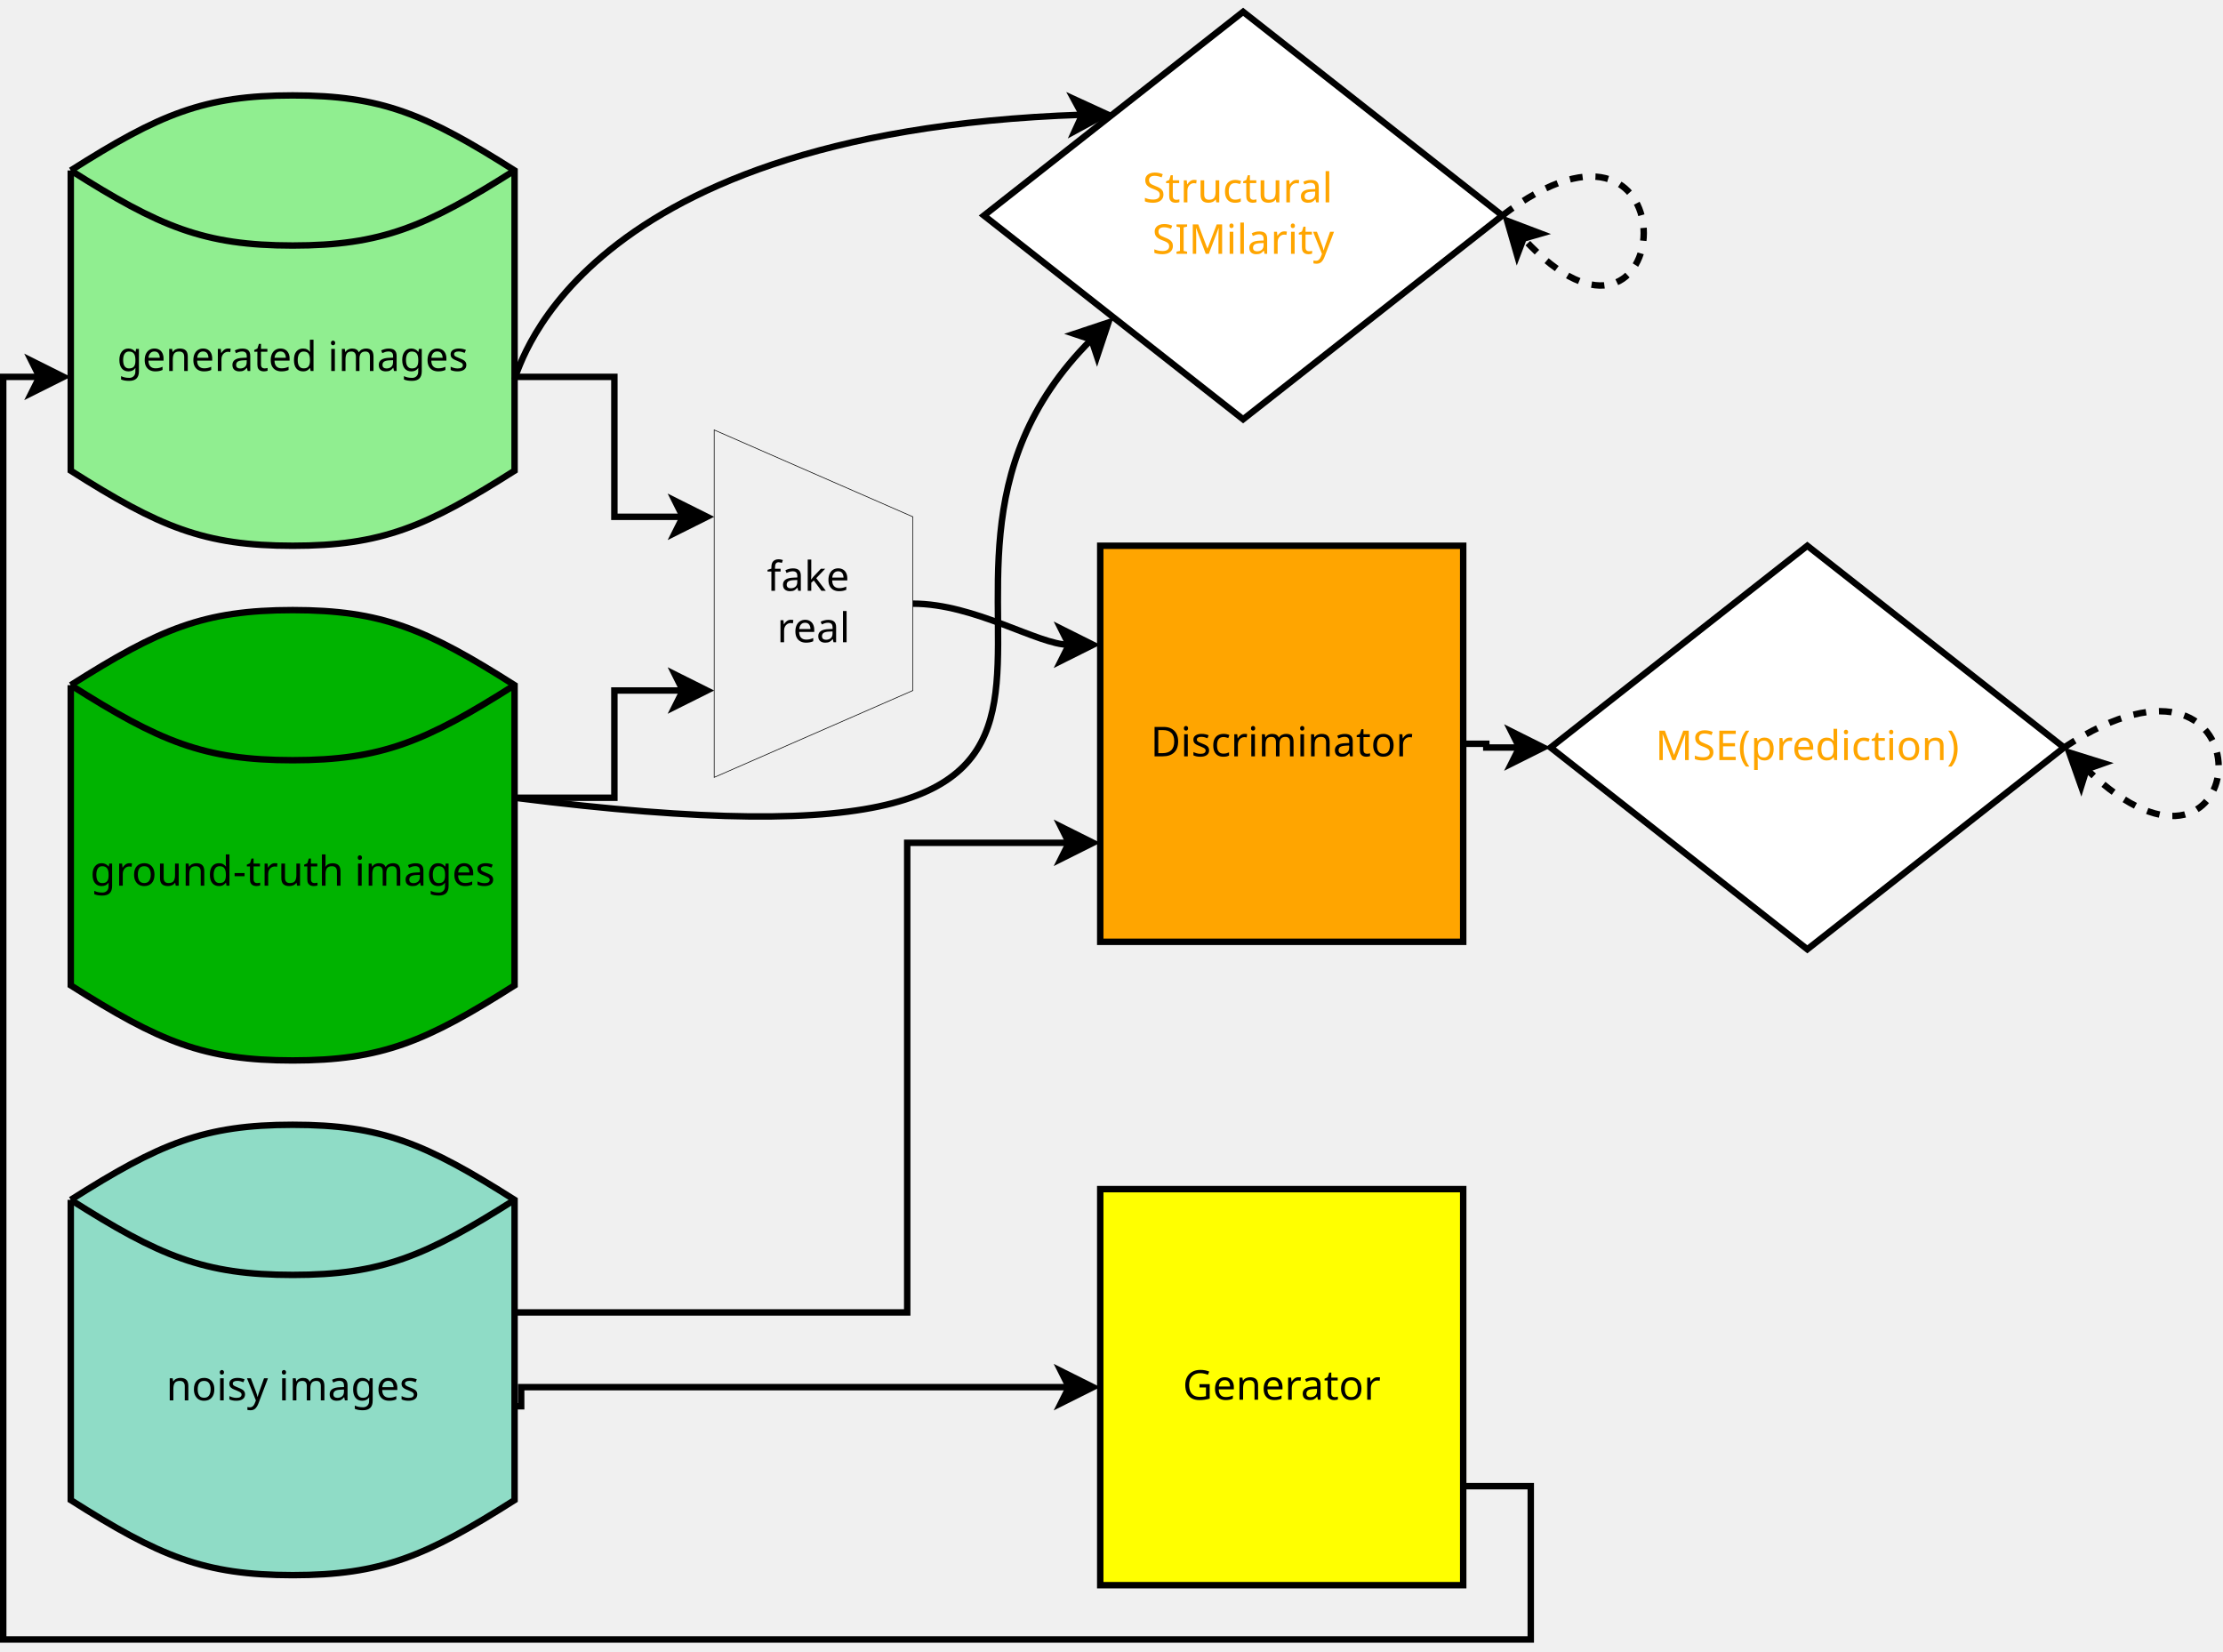
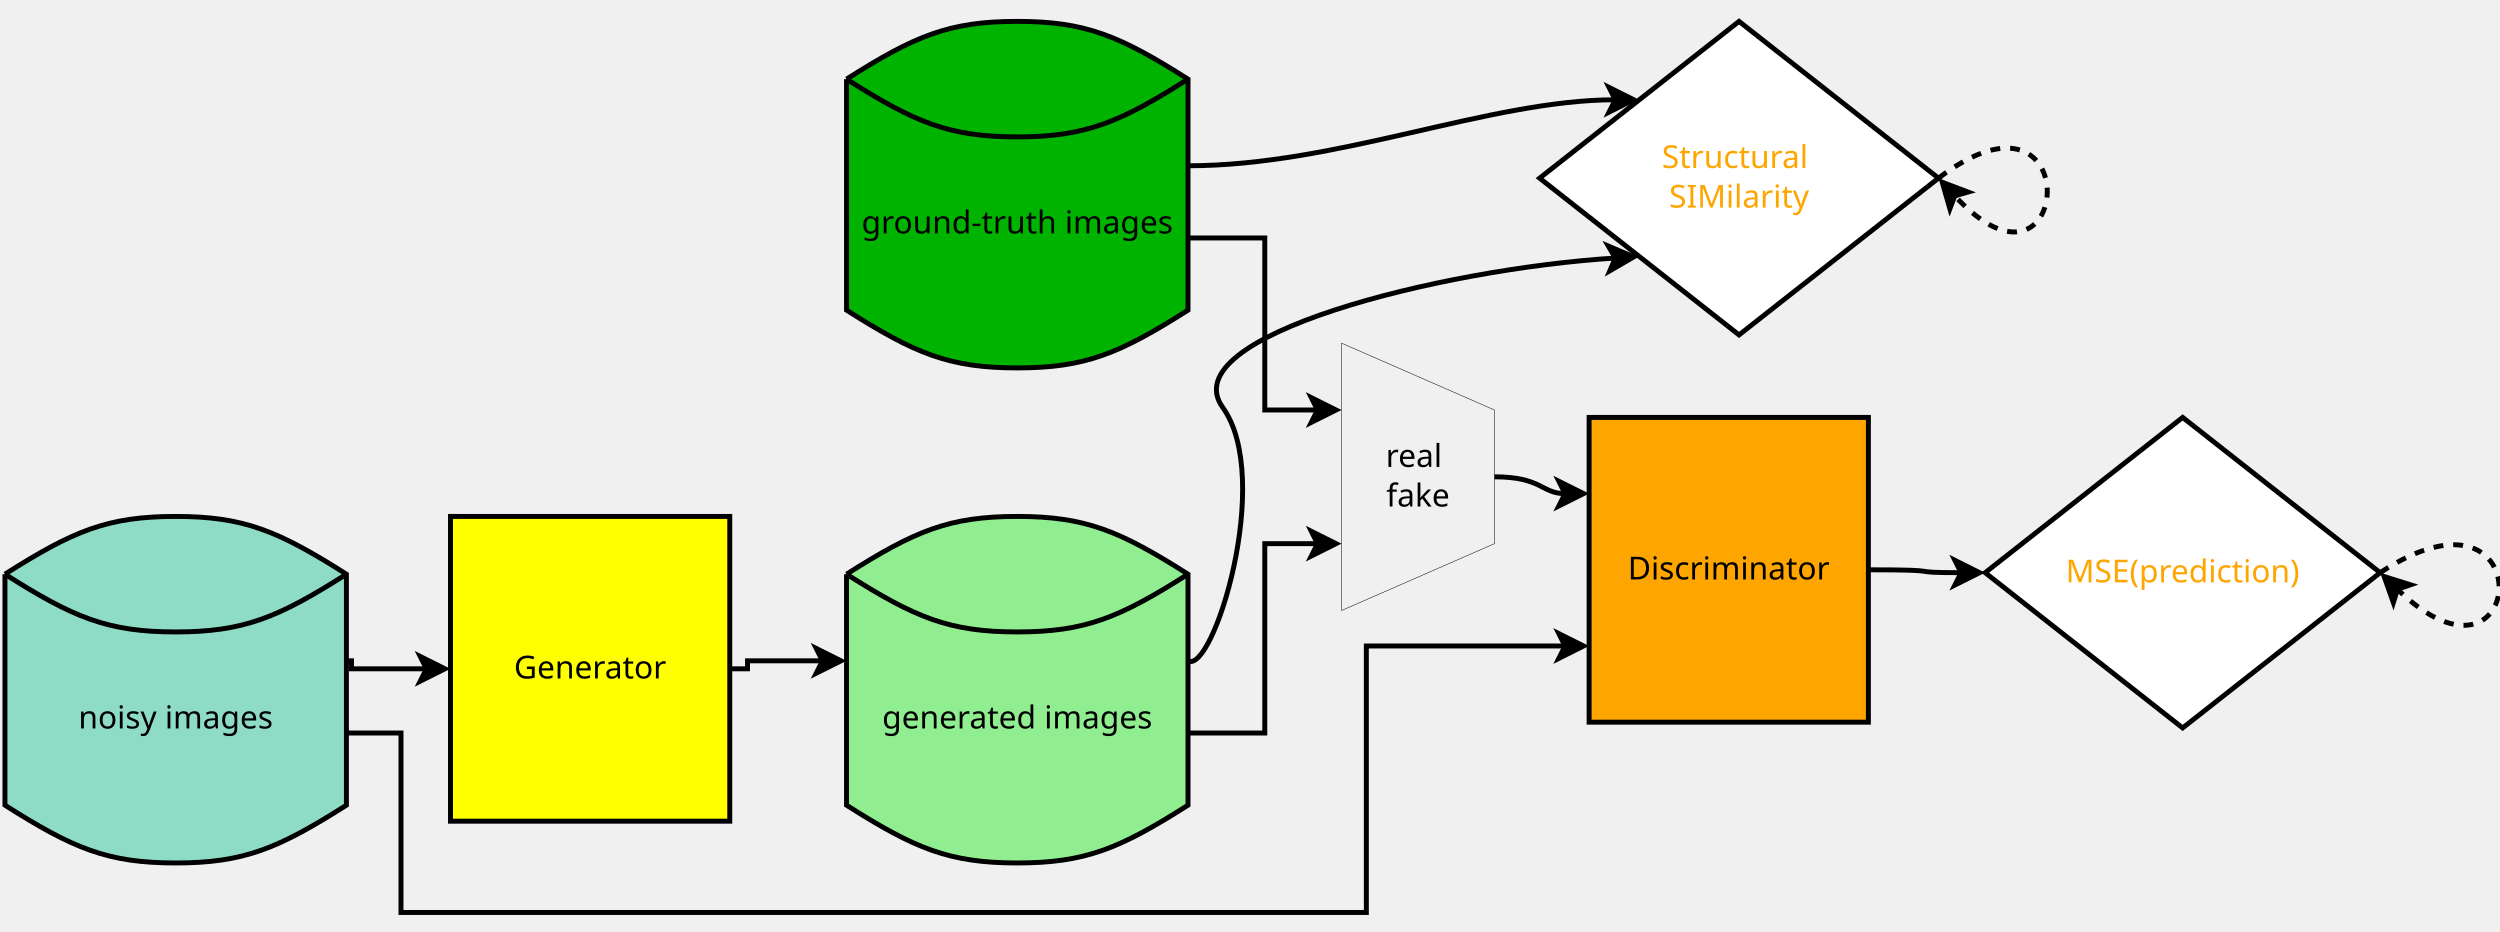
- <svg xmlns="http://www.w3.org/2000/svg" width="35cm" height="26cm" viewBox="18 -27 691 508">
+ <svg xmlns="http://www.w3.org/2000/svg" width="51cm" height="19cm" viewBox="38 138 1010 363">
  <g>
-     <polygon style="fill: none; fill-opacity:0; stroke-width: 0.2; stroke: #000000" points="240,104 301.75,131 301.75,185 240,212 " />
-     <text font-size="12.8" style="fill: #000000;text-anchor:middle;font-family:sans-serif;font-style:normal;font-weight:normal" x="270.875" y="154">
-       <tspan x="270.875" y="154">fake</tspan>
-       <tspan x="270.875" y="170">real</tspan>
+     <polygon style="fill: none; fill-opacity:0; stroke-width: 0.2; stroke: #000000" points="580,270 641.75,297 641.75,351 580,378 " />
+     <text font-size="12.8" style="fill: #000000;text-anchor:middle;font-family:sans-serif;font-style:normal;font-weight:normal" x="610.875" y="320">
+       <tspan x="610.875" y="320">real</tspan>
+       <tspan x="610.875" y="336">fake</tspan>
    </text>
  </g>
  <g>
-     <rect style="fill: #ffa500" x="360" y="140" width="112.825" height="123.122" />
-     <rect style="fill: none; fill-opacity:0; stroke-width: 2; stroke: #000000" x="360" y="140" width="112.825" height="123.122" />
-     <text font-size="12.8" style="fill: #000000;text-anchor:middle;font-family:sans-serif;font-style:normal;font-weight:normal" x="416.413" y="205.461">
-       <tspan x="416.413" y="205.461">Discriminator</tspan>
+     <rect style="fill: #ffa500" x="680" y="300" width="112.825" height="123.122" />
+     <rect style="fill: none; fill-opacity:0; stroke-width: 2; stroke: #000000" x="680" y="300" width="112.825" height="123.122" />
+     <text font-size="12.8" style="fill: #000000;text-anchor:middle;font-family:sans-serif;font-style:normal;font-weight:normal" x="736.413" y="365.461">
+       <tspan x="736.413" y="365.461">Discriminator</tspan>
    </text>
  </g>
  <g>
-     <polygon style="fill: #ffffff" points="579.79,140 659.581,202.723 579.79,265.445 500,202.723 " />
-     <polygon style="fill: none; fill-opacity:0; stroke-width: 2; stroke: #000000" points="579.79,140 659.581,202.723 579.79,265.445 500,202.723 " />
-     <text font-size="12.8" style="fill: #ffa500;text-anchor:middle;font-family:sans-serif;font-style:normal;font-weight:normal" x="579.79" y="206.623">
-       <tspan x="579.79" y="206.623">MSE(prediction)</tspan>
+     <polygon style="fill: #ffffff" points="919.79,300 999.581,362.723 919.79,425.445 840,362.723 " />
+     <polygon style="fill: none; fill-opacity:0; stroke-width: 2; stroke: #000000" points="919.79,300 999.581,362.723 919.79,425.445 840,362.723 " />
+     <text font-size="12.8" style="fill: #ffa500;text-anchor:middle;font-family:sans-serif;font-style:normal;font-weight:normal" x="919.79" y="366.623">
+       <tspan x="919.79" y="366.623">MSE(prediction)</tspan>
    </text>
  </g>
  <g>
-     <path style="fill: #00b300" d="M 40 183.333 C 67.59,165.833 81.385,160 108.975,160 C 136.565,160 150.36,165.833 177.95,183.333 L 177.95,276.667 C 150.36,294.167 136.565,300 108.975,300 C 81.385,300 67.59,294.167 40,276.667 L 40,183.333z" />
-     <path style="fill: none; fill-opacity:0; stroke-width: 2; stroke: #000000" d="M 40 183.333 C 67.59,165.833 81.385,160 108.975,160 C 136.565,160 150.36,165.833 177.95,183.333 L 177.95,276.667 C 150.36,294.167 136.565,300 108.975,300 C 81.385,300 67.59,294.167 40,276.667 L 40,183.333" />
-     <path style="fill: none; fill-opacity:0; stroke-width: 2; stroke: #000000" d="M 40 183.333 C 67.59,200.833 81.385,206.667 108.975,206.667 C 136.565,206.667 150.36,200.833 177.95,183.333" />
-     <text font-size="12.8" style="fill: #000000;text-anchor:middle;font-family:sans-serif;font-style:normal;font-weight:normal" x="108.975" y="245.667">
-       <tspan x="108.975" y="245.667">ground-truth images</tspan>
+     <path style="fill: #00b300" d="M 380 163.333 C 407.59,145.833 421.385,140 448.975,140 C 476.565,140 490.36,145.833 517.95,163.333 L 517.95,256.667 C 490.36,274.167 476.565,280 448.975,280 C 421.385,280 407.59,274.167 380,256.667 L 380,163.333z" />
+     <path style="fill: none; fill-opacity:0; stroke-width: 2; stroke: #000000" d="M 380 163.333 C 407.59,145.833 421.385,140 448.975,140 C 476.565,140 490.36,145.833 517.95,163.333 L 517.95,256.667 C 490.36,274.167 476.565,280 448.975,280 C 421.385,280 407.59,274.167 380,256.667 L 380,163.333" />
+     <path style="fill: none; fill-opacity:0; stroke-width: 2; stroke: #000000" d="M 380 163.333 C 407.59,180.833 421.385,186.667 448.975,186.667 C 476.565,186.667 490.36,180.833 517.95,163.333" />
+     <text font-size="12.8" style="fill: #000000;text-anchor:middle;font-family:sans-serif;font-style:normal;font-weight:normal" x="448.975" y="225.667">
+       <tspan x="448.975" y="225.667">ground-truth images</tspan>
    </text>
  </g>
  <g>
-     <path style="fill: #90ee90" d="M 40 23.333 C 67.59,5.833 81.385,0 108.975,0 C 136.565,0 150.36,5.833 177.95,23.333 L 177.95,116.667 C 150.36,134.167 136.565,140 108.975,140 C 81.385,140 67.59,134.167 40,116.667 L 40,23.333z" />
-     <path style="fill: none; fill-opacity:0; stroke-width: 2; stroke: #000000" d="M 40 23.333 C 67.59,5.833 81.385,0 108.975,0 C 136.565,0 150.36,5.833 177.95,23.333 L 177.95,116.667 C 150.36,134.167 136.565,140 108.975,140 C 81.385,140 67.59,134.167 40,116.667 L 40,23.333" />
-     <path style="fill: none; fill-opacity:0; stroke-width: 2; stroke: #000000" d="M 40 23.333 C 67.59,40.833 81.385,46.667 108.975,46.667 C 136.565,46.667 150.36,40.833 177.95,23.333" />
-     <text font-size="12.8" style="fill: #000000;text-anchor:middle;font-family:sans-serif;font-style:normal;font-weight:normal" x="108.975" y="85.667">
-       <tspan x="108.975" y="85.667">generated images</tspan>
+     <path style="fill: #90ee90" d="M 380 363.333 C 407.59,345.833 421.385,340 448.975,340 C 476.565,340 490.36,345.833 517.95,363.333 L 517.95,456.667 C 490.36,474.167 476.565,480 448.975,480 C 421.385,480 407.59,474.167 380,456.667 L 380,363.333z" />
+     <path style="fill: none; fill-opacity:0; stroke-width: 2; stroke: #000000" d="M 380 363.333 C 407.59,345.833 421.385,340 448.975,340 C 476.565,340 490.36,345.833 517.95,363.333 L 517.95,456.667 C 490.36,474.167 476.565,480 448.975,480 C 421.385,480 407.59,474.167 380,456.667 L 380,363.333" />
+     <path style="fill: none; fill-opacity:0; stroke-width: 2; stroke: #000000" d="M 380 363.333 C 407.59,380.833 421.385,386.667 448.975,386.667 C 476.565,386.667 490.36,380.833 517.95,363.333" />
+     <text font-size="12.8" style="fill: #000000;text-anchor:middle;font-family:sans-serif;font-style:normal;font-weight:normal" x="448.975" y="425.667">
+       <tspan x="448.975" y="425.667">generated images</tspan>
    </text>
  </g>
  <g>
-     <path style="fill: #8fdcc6" d="M 40 343.333 C 67.59,325.833 81.385,320 108.975,320 C 136.565,320 150.36,325.833 177.95,343.333 L 177.95,436.667 C 150.36,454.167 136.565,460 108.975,460 C 81.385,460 67.59,454.167 40,436.667 L 40,343.333z" />
-     <path style="fill: none; fill-opacity:0; stroke-width: 2; stroke: #000000" d="M 40 343.333 C 67.59,325.833 81.385,320 108.975,320 C 136.565,320 150.36,325.833 177.95,343.333 L 177.95,436.667 C 150.36,454.167 136.565,460 108.975,460 C 81.385,460 67.59,454.167 40,436.667 L 40,343.333" />
-     <path style="fill: none; fill-opacity:0; stroke-width: 2; stroke: #000000" d="M 40 343.333 C 67.59,360.833 81.385,366.667 108.975,366.667 C 136.565,366.667 150.36,360.833 177.95,343.333" />
-     <text font-size="12.8" style="fill: #000000;text-anchor:middle;font-family:sans-serif;font-style:normal;font-weight:normal" x="108.975" y="405.667">
-       <tspan x="108.975" y="405.667">noisy images</tspan>
+     <path style="fill: #8fdcc6" d="M 40 363.333 C 67.59,345.833 81.385,340 108.975,340 C 136.565,340 150.36,345.833 177.95,363.333 L 177.95,456.667 C 150.36,474.167 136.565,480 108.975,480 C 81.385,480 67.59,474.167 40,456.667 L 40,363.333z" />
+     <path style="fill: none; fill-opacity:0; stroke-width: 2; stroke: #000000" d="M 40 363.333 C 67.59,345.833 81.385,340 108.975,340 C 136.565,340 150.36,345.833 177.95,363.333 L 177.95,456.667 C 150.36,474.167 136.565,480 108.975,480 C 81.385,480 67.59,474.167 40,456.667 L 40,363.333" />
+     <path style="fill: none; fill-opacity:0; stroke-width: 2; stroke: #000000" d="M 40 363.333 C 67.59,380.833 81.385,386.667 108.975,386.667 C 136.565,386.667 150.36,380.833 177.95,363.333" />
+     <text font-size="12.8" style="fill: #000000;text-anchor:middle;font-family:sans-serif;font-style:normal;font-weight:normal" x="108.975" y="425.667">
+       <tspan x="108.975" y="425.667">noisy images</tspan>
    </text>
  </g>
  <g>
-     <rect style="fill: #ffff00" x="360" y="340" width="112.825" height="123.122" />
-     <rect style="fill: none; fill-opacity:0; stroke-width: 2; stroke: #000000" x="360" y="340" width="112.825" height="123.122" />
-     <text font-size="12.8" style="fill: #000000;text-anchor:middle;font-family:sans-serif;font-style:normal;font-weight:normal" x="416.413" y="405.461">
-       <tspan x="416.413" y="405.461">Generator</tspan>
+     <rect style="fill: #ffff00" x="220" y="340" width="112.825" height="123.122" />
+     <rect style="fill: none; fill-opacity:0; stroke-width: 2; stroke: #000000" x="220" y="340" width="112.825" height="123.122" />
+     <text font-size="12.8" style="fill: #000000;text-anchor:middle;font-family:sans-serif;font-style:normal;font-weight:normal" x="276.413" y="405.461">
+       <tspan x="276.413" y="405.461">Generator</tspan>
    </text>
  </g>
  <g>
-     <polyline style="fill: none; fill-opacity:0; stroke-width: 2; stroke: #000000" points="177.95,87.5 208.975,87.5 208.975,131 230.264,131 " />
-     <polygon style="fill: #000000" points="237.764,131 227.764,136 230.264,131 227.764,126 " />
-     <polygon style="fill: none; fill-opacity:0; stroke-width: 2; stroke: #000000" points="237.764,131 227.764,136 230.264,131 227.764,126 " />
+     <polyline style="fill: none; fill-opacity:0; stroke-width: 2; stroke: #000000" points="177.95,398.333 180,398.333 180,401.561 210.264,401.561 " />
+     <polygon style="fill: #000000" points="217.764,401.561 207.764,406.561 210.264,401.561 207.764,396.561 " />
+     <polygon style="fill: none; fill-opacity:0; stroke-width: 2; stroke: #000000" points="217.764,401.561 207.764,406.561 210.264,401.561 207.764,396.561 " />
  </g>
  <g>
-     <polyline style="fill: none; fill-opacity:0; stroke-width: 2; stroke: #000000" points="177.95,218.333 208.975,218.333 208.975,185 230.264,185 " />
-     <polygon style="fill: #000000" points="237.764,185 227.764,190 230.264,185 227.764,180 " />
-     <polygon style="fill: none; fill-opacity:0; stroke-width: 2; stroke: #000000" points="237.764,185 227.764,190 230.264,185 227.764,180 " />
+     <path style="fill: none; fill-opacity:0; stroke-width: 2; stroke: #000000" d="M 641.75 324 C 661.088,324 660.66,330.78 670.264,330.78" />
+     <polygon style="fill: #000000" points="677.764,330.78 667.764,335.78 670.264,330.78 667.764,325.78 " />
+     <polygon style="fill: none; fill-opacity:0; stroke-width: 2; stroke: #000000" points="677.764,330.78 667.764,335.78 670.264,330.78 667.764,325.78 " />
  </g>
  <g>
-     <polyline style="fill: none; fill-opacity:0; stroke-width: 2; stroke: #000000" points="177.95,378.334 300,378.334 300,232.342 350.264,232.342 " />
-     <polygon style="fill: #000000" points="357.764,232.342 347.764,237.342 350.264,232.342 347.764,227.342 " />
-     <polygon style="fill: none; fill-opacity:0; stroke-width: 2; stroke: #000000" points="357.764,232.342 347.764,237.342 350.264,232.342 347.764,227.342 " />
-   </g>
-   <g>
-     <polyline style="fill: none; fill-opacity:0; stroke-width: 2; stroke: #000000" points="177.95,407.5 180,407.5 180,401.56 350.264,401.56 " />
-     <polygon style="fill: #000000" points="357.764,401.56 347.764,406.56 350.264,401.56 347.764,396.56 " />
-     <polygon style="fill: none; fill-opacity:0; stroke-width: 2; stroke: #000000" points="357.764,401.56 347.764,406.56 350.264,401.56 347.764,396.56 " />
-   </g>
-   <g>
-     <polyline style="fill: none; fill-opacity:0; stroke-width: 2; stroke: #000000" points="472.826,432.342 493.826,432.342 493.826,480 19,480 19,87.5 30.264,87.5 " />
-     <polygon style="fill: #000000" points="37.764,87.5 27.764,92.5 30.264,87.5 27.764,82.5 " />
-     <polygon style="fill: none; fill-opacity:0; stroke-width: 2; stroke: #000000" points="37.764,87.5 27.764,92.5 30.264,87.5 27.764,82.5 " />
-   </g>
-   <g>
-     <polyline style="fill: none; fill-opacity:0; stroke-width: 2; stroke: #000000" points="472.826,201.56 480,201.56 480,202.723 490.264,202.723 " />
-     <polygon style="fill: #000000" points="497.764,202.723 487.764,207.723 490.264,202.723 487.764,197.723 " />
-     <polygon style="fill: none; fill-opacity:0; stroke-width: 2; stroke: #000000" points="497.764,202.723 487.764,207.723 490.264,202.723 487.764,197.723 " />
-   </g>
-   <g>
-     <path style="fill: none; fill-opacity:0; stroke-width: 2; stroke: #000000" d="M 301.75 158 C 321.088,158 340.66,170.78 350.264,170.78" />
-     <polygon style="fill: #000000" points="357.764,170.78 347.764,175.78 350.264,170.78 347.764,165.78 " />
-     <polygon style="fill: none; fill-opacity:0; stroke-width: 2; stroke: #000000" points="357.764,170.78 347.764,175.78 350.264,170.78 347.764,165.78 " />
-   </g>
-   <g>
-     <polygon style="fill: #ffffff" points="404.413,-25.987 484.982,37.348 404.413,100.683 323.844,37.348 " />
-     <polygon style="fill: none; fill-opacity:0; stroke-width: 2; stroke: #000000" points="404.413,-25.987 484.982,37.348 404.413,100.683 323.844,37.348 " />
-     <text font-size="12.8" style="fill: #ffa500;text-anchor:middle;font-family:sans-serif;font-style:normal;font-weight:normal" x="404.413" y="33.248">
-       <tspan x="404.413" y="33.248">Structural</tspan>
-       <tspan x="404.413" y="49.248">SIMilarity</tspan>
+     <polygon style="fill: #ffffff" points="740.569,140 821.138,203.335 740.569,266.67 660,203.335 " />
+     <polygon style="fill: none; fill-opacity:0; stroke-width: 2; stroke: #000000" points="740.569,140 821.138,203.335 740.569,266.67 660,203.335 " />
+     <text font-size="12.8" style="fill: #ffa500;text-anchor:middle;font-family:sans-serif;font-style:normal;font-weight:normal" x="740.569" y="199.235">
+       <tspan x="740.569" y="199.235">Structural</tspan>
+       <tspan x="740.569" y="215.235">SIMilarity</tspan>
    </text>
  </g>
  <g>
-     <path style="fill: none; fill-opacity:0; stroke-width: 2; stroke: #000000" d="M 177.95 87.5 C 178.778,90.286 191.47,11.493 354.399,6.008" />
-     <polygon style="fill: #000000" points="361.895,5.756 352.069,11.089 354.399,6.008 351.733,1.095 " />
-     <polygon style="fill: none; fill-opacity:0; stroke-width: 2; stroke: #000000" points="361.895,5.756 352.069,11.089 354.399,6.008 351.733,1.095 " />
+     <path style="fill: none; fill-opacity:0; stroke-width: 2; stroke-dasharray: 4; stroke: #000000" d="M 821.138 203.335 C 882.156,156.987 875.156,261.987 827.734,210.496" />
+     <polygon style="fill: #000000" points="822.653,204.98 833.105,208.948 827.734,210.496 825.75,215.723 " />
+     <polygon style="fill: none; fill-opacity:0; stroke-width: 2; stroke: #000000" points="822.653,204.98 833.105,208.948 827.734,210.496 825.75,215.723 " />
  </g>
  <g>
-     <path style="fill: none; fill-opacity:0; stroke-width: 2; stroke: #000000" d="M 177.95 218.334 C 416.62,248.45 277.092,155.999 357.243,75.898" />
-     <polygon style="fill: #000000" points="362.548,70.596 359.009,81.201 357.243,75.898 351.941,74.128 " />
-     <polygon style="fill: none; fill-opacity:0; stroke-width: 2; stroke: #000000" points="362.548,70.596 359.009,81.201 357.243,75.898 351.941,74.128 " />
+     <path style="fill: none; fill-opacity:0; stroke-width: 2; stroke-dasharray: 4; stroke: #000000" d="M 999.581 362.723 C 1066,319.001 1059,420.001 1006.59,369.48" />
+     <polygon style="fill: #000000" points="1001.19,364.274 1011.86,367.615 1006.59,369.48 1004.92,374.814 " />
+     <polygon style="fill: none; fill-opacity:0; stroke-width: 2; stroke: #000000" points="1001.19,364.274 1011.86,367.615 1006.59,369.48 1004.92,374.814 " />
  </g>
  <g>
-     <path style="fill: none; fill-opacity:0; stroke-width: 2; stroke-dasharray: 4; stroke: #000000" d="M 484.982 37.348 C 546,-9 539,96 491.578,44.51" />
-     <polygon style="fill: #000000" points="486.497,38.993 496.949,42.961 491.578,44.51 489.594,49.736 " />
-     <polygon style="fill: none; fill-opacity:0; stroke-width: 2; stroke: #000000" points="486.497,38.993 496.949,42.961 491.578,44.51 489.594,49.736 " />
+     <polyline style="fill: none; fill-opacity:0; stroke-width: 2; stroke: #000000" points="332.825,401.561 340,401.561 340,398.333 370.264,398.333 " />
+     <polygon style="fill: #000000" points="377.764,398.333 367.764,403.333 370.264,398.333 367.764,393.333 " />
+     <polygon style="fill: none; fill-opacity:0; stroke-width: 2; stroke: #000000" points="377.764,398.333 367.764,403.333 370.264,398.333 367.764,393.333 " />
  </g>
  <g>
-     <path style="fill: none; fill-opacity:0; stroke-width: 2; stroke-dasharray: 4; stroke: #000000" d="M 659.581 202.723 C 726,159 719,260 666.59,209.48" />
-     <polygon style="fill: #000000" points="661.191,204.274 671.86,207.615 666.59,209.48 664.92,214.814 " />
-     <polygon style="fill: none; fill-opacity:0; stroke-width: 2; stroke: #000000" points="661.191,204.274 671.86,207.615 666.59,209.48 664.92,214.814 " />
+     <polyline style="fill: none; fill-opacity:0; stroke-width: 2; stroke: #000000" points="177.95,427.5 200,427.5 200,500 590,500 590,392.341 670.264,392.341 " />
+     <polygon style="fill: #000000" points="677.764,392.341 667.764,397.341 670.264,392.341 667.764,387.341 " />
+     <polygon style="fill: none; fill-opacity:0; stroke-width: 2; stroke: #000000" points="677.764,392.341 667.764,397.341 670.264,392.341 667.764,387.341 " />
+   </g>
+   <g>
+     <path style="fill: none; fill-opacity:0; stroke-width: 2; stroke: #000000" d="M 792.825 361.561 C 827.216,361.561 805.609,362.723 830.264,362.723" />
+     <polygon style="fill: #000000" points="837.764,362.723 827.764,367.723 830.264,362.723 827.764,357.723 " />
+     <polygon style="fill: none; fill-opacity:0; stroke-width: 2; stroke: #000000" points="837.764,362.723 827.764,367.723 830.264,362.723 827.764,357.723 " />
+   </g>
+   <g>
+     <polyline style="fill: none; fill-opacity:0; stroke-width: 2; stroke: #000000" points="517.95,427.5 548.975,427.5 548.975,351 570.264,351 " />
+     <polygon style="fill: #000000" points="577.764,351 567.764,356 570.264,351 567.764,346 " />
+     <polygon style="fill: none; fill-opacity:0; stroke-width: 2; stroke: #000000" points="577.764,351 567.764,356 570.264,351 567.764,346 " />
+   </g>
+   <g>
+     <polyline style="fill: none; fill-opacity:0; stroke-width: 2; stroke: #000000" points="517.95,227.5 548.975,227.5 548.975,297 570.264,297 " />
+     <polygon style="fill: #000000" points="577.764,297 567.764,302 570.264,297 567.764,292 " />
+     <polygon style="fill: none; fill-opacity:0; stroke-width: 2; stroke: #000000" points="577.764,297 567.764,302 570.264,297 567.764,292 " />
+   </g>
+   <g>
+     <path style="fill: none; fill-opacity:0; stroke-width: 2; stroke: #000000" d="M 517.95 398.333 C 528,404 552.686,324.787 532,296 C 511.314,267.213 620,240 690.567,235.607" />
+     <polygon style="fill: #000000" points="698.053,235.141 688.383,240.753 690.567,235.607 687.761,230.772 " />
+     <polygon style="fill: none; fill-opacity:0; stroke-width: 2; stroke: #000000" points="698.053,235.141 688.383,240.753 690.567,235.607 687.761,230.772 " />
+   </g>
+   <g>
+     <path style="fill: none; fill-opacity:0; stroke-width: 2; stroke: #000000" d="M 517.95 198.333 C 578.485,198.333 639.749,171.667 690.549,171.667" />
+     <polygon style="fill: #000000" points="698.049,171.667 688.049,176.667 690.549,171.667 688.049,166.667 " />
+     <polygon style="fill: none; fill-opacity:0; stroke-width: 2; stroke: #000000" points="698.049,171.667 688.049,176.667 690.549,171.667 688.049,166.667 " />
  </g>
</svg>
